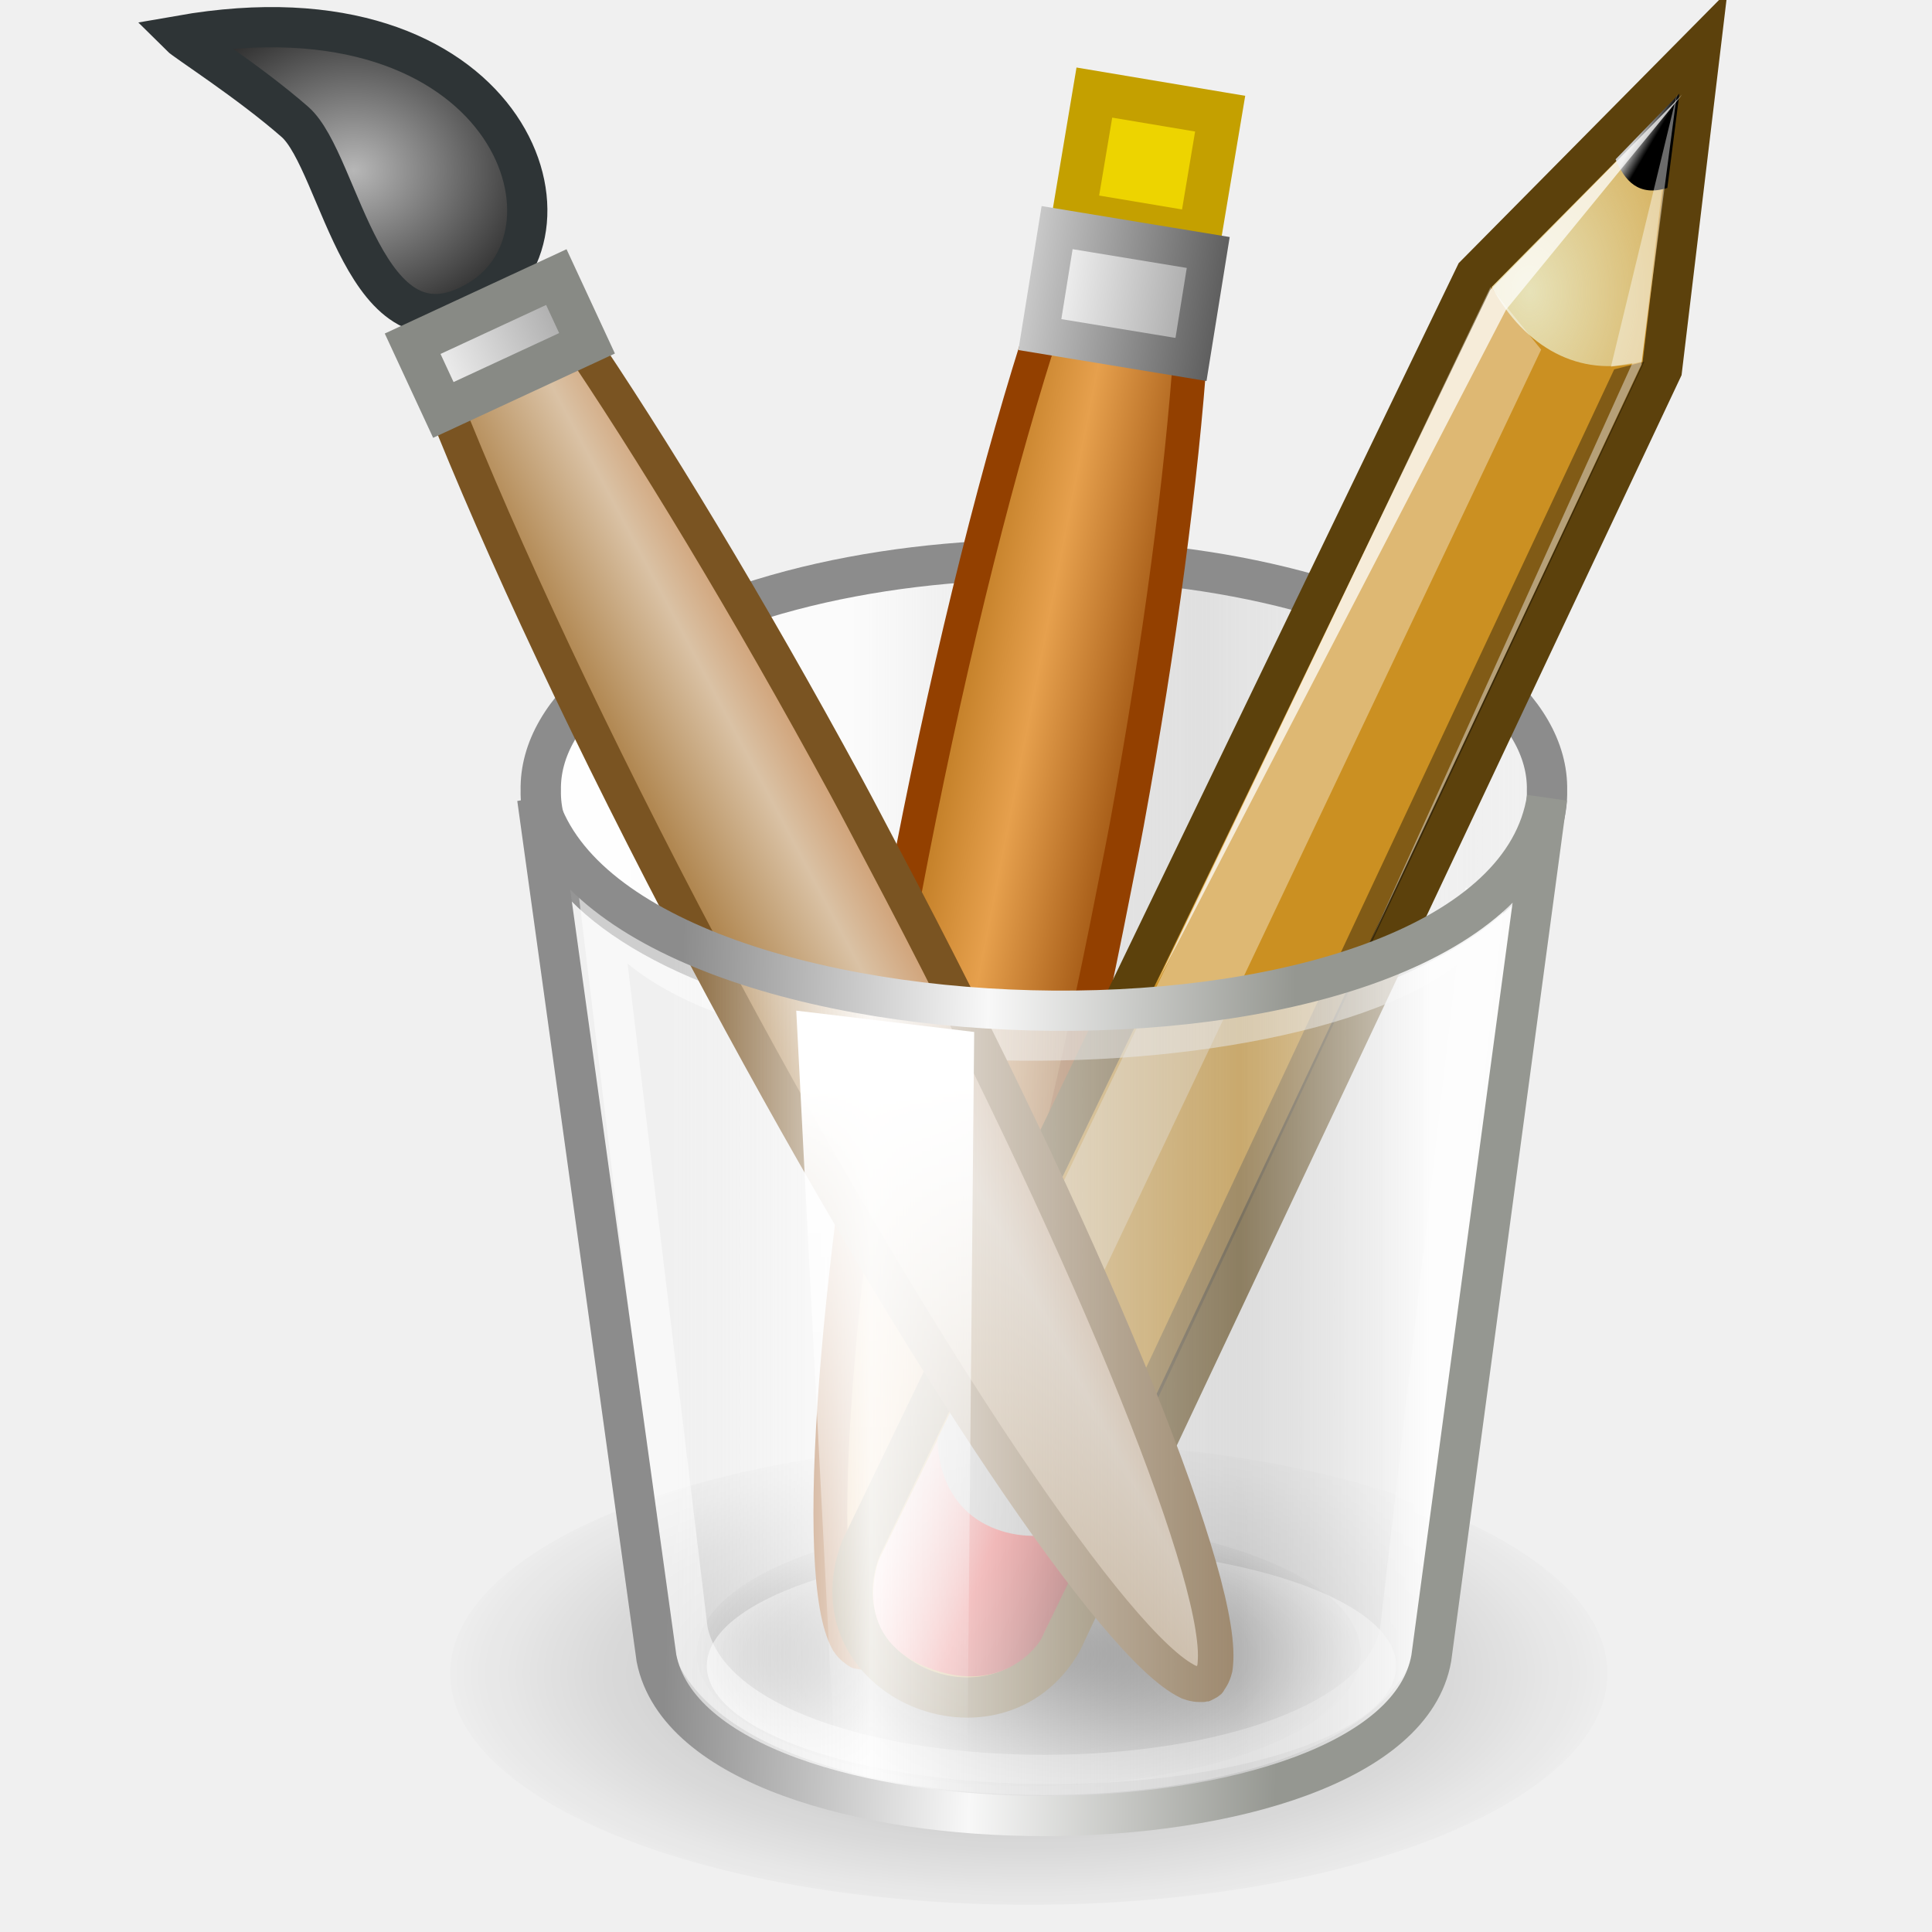
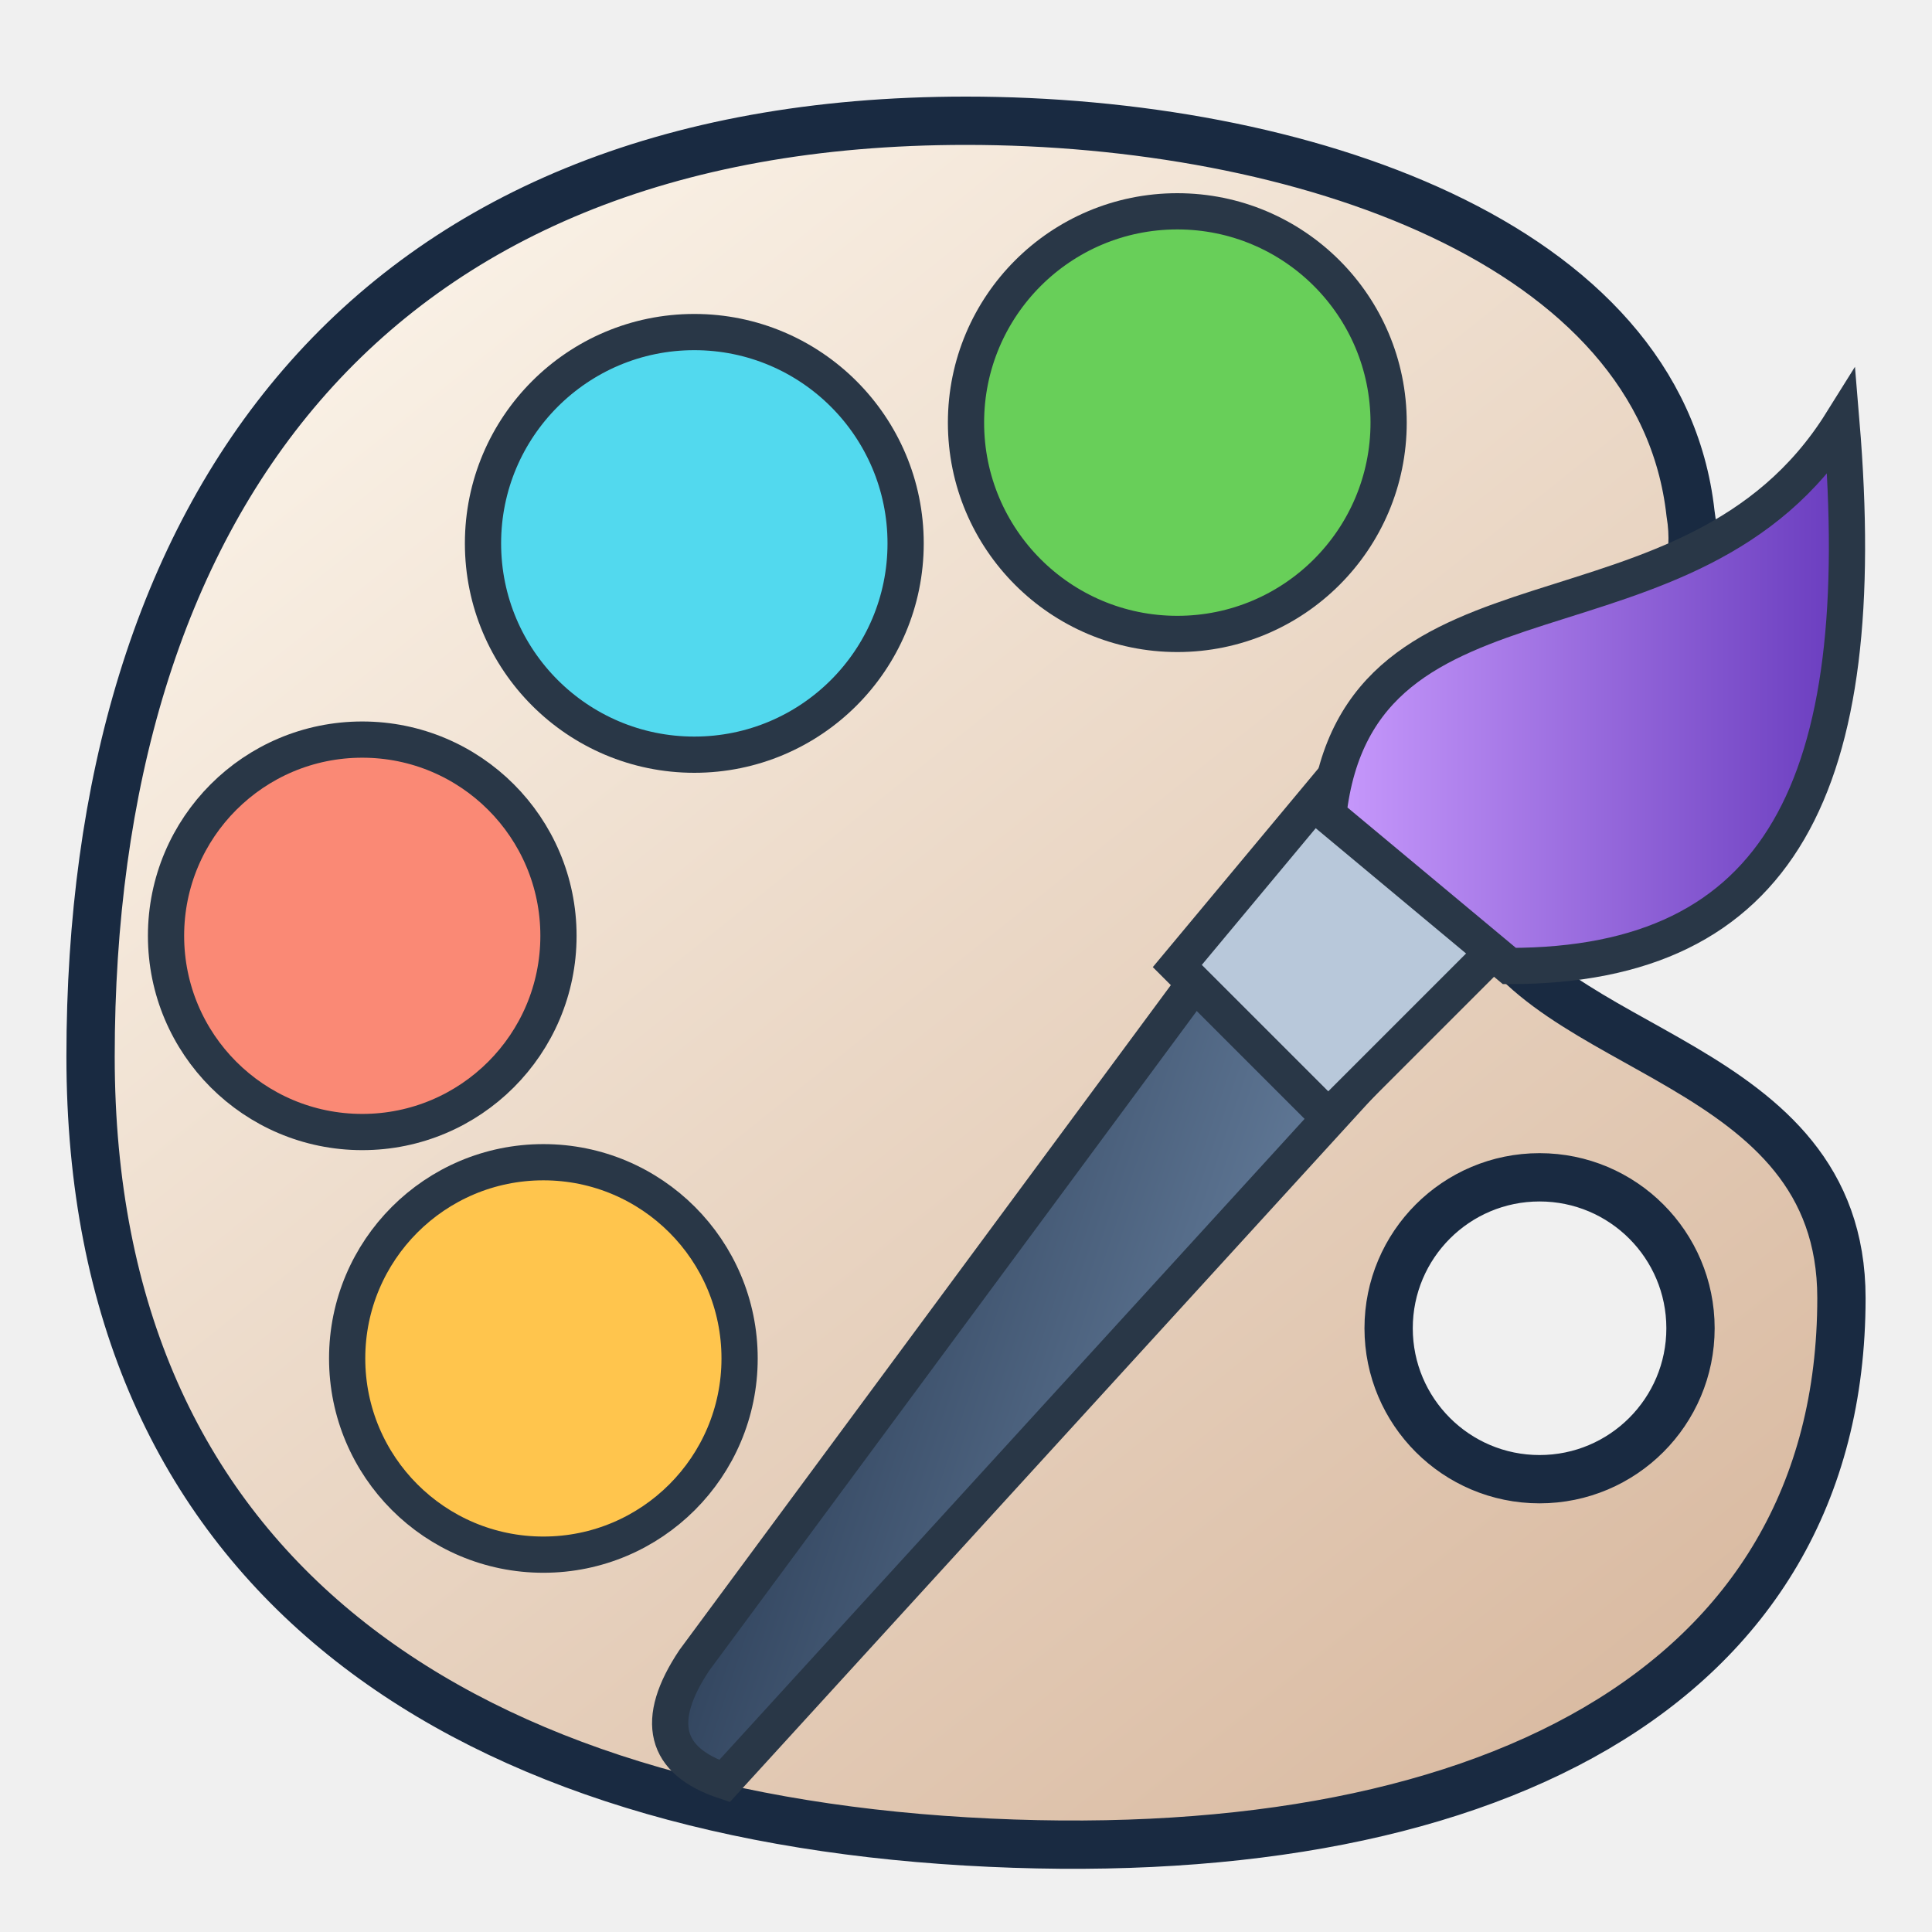
- <svg xmlns="http://www.w3.org/2000/svg" xmlns:xlink="http://www.w3.org/1999/xlink" width="48px" height="48px" id="svg4164">
-   <defs id="defs4166">
-     <linearGradient id="linearGradient5241">
-       <stop id="stop5243" offset="0" style="stop-color:#c8c8c8;stop-opacity:1;" />
-       <stop id="stop5245" offset="1" style="stop-color:#5f5f5f;stop-opacity:1;" />
+ <svg xmlns="http://www.w3.org/2000/svg" width="48px" height="48px" viewBox="0 0 64 64">
+   <defs>
+     <linearGradient id="iv" x2=".8" y2="1">
+       <stop stop-color="#fffaf1" />
+       <stop offset="1" stop-color="#d9baa1" />
    </linearGradient>
-     <linearGradient id="linearGradient5219">
-       <stop id="stop5221" offset="0" style="stop-color:#ffffff;stop-opacity:1;" />
-       <stop id="stop5223" offset="1" style="stop-color:#9d9d9d;stop-opacity:1;" />
+     <linearGradient id="handle" x2="1" y2=".4">
+       <stop stop-color="#192940" />
+       <stop offset="1" stop-color="#6982a1" />
    </linearGradient>
-     <linearGradient id="linearGradient5205">
-       <stop style="stop-color:#b7b7b7;stop-opacity:1;" offset="0" id="stop5207" />
-       <stop style="stop-color:#2c2c2c;stop-opacity:1;" offset="1" id="stop5209" />
+     <linearGradient id="br">
+       <stop stop-color="#c89afd" />
+       <stop offset="1" stop-color="#693cbe" />
    </linearGradient>
-     <linearGradient id="linearGradient5181">
-       <stop style="stop-color:#a25814;stop-opacity:1;" offset="0" id="stop5183" />
-       <stop id="stop5185" offset="0.518" style="stop-color:#e6a04d;stop-opacity:1;" />
-       <stop style="stop-color:#b7741b;stop-opacity:1;" offset="1" id="stop5187" />
-     </linearGradient>
-     <linearGradient id="linearGradient5036">
-       <stop id="stop5038" offset="0" style="stop-color:#f5f5f5;stop-opacity:0.09;" />
-       <stop style="stop-color:#ffffff;stop-opacity:0.9;" offset="0.263" id="stop5044" />
-       <stop id="stop5088" offset="0.748" style="stop-color:#c7c7c7;stop-opacity:0.46;" />
-       <stop id="stop5040" offset="1" style="stop-color:#ffffff;stop-opacity:0.78;" />
-     </linearGradient>
-     <linearGradient id="linearGradient5048">
-       <stop id="stop5050" offset="0" style="stop-color:#000000;stop-opacity:1;" />
-       <stop id="stop5052" offset="1" style="stop-color:#000000;stop-opacity:0;" />
-     </linearGradient>
-     <linearGradient id="linearGradient5058">
-       <stop id="stop5060" offset="0" style="stop-color:#959791;stop-opacity:1;" />
-       <stop style="stop-color:#f8f8f8;stop-opacity:1;" offset="0.5" id="stop5066" />
-       <stop id="stop5062" offset="1" style="stop-color:#8c8c8c;stop-opacity:1;" />
-     </linearGradient>
-     <linearGradient id="linearGradient5068">
-       <stop id="stop5070" offset="0" style="stop-color:#ffffff;stop-opacity:1;" />
-       <stop style="stop-color:#ffffff;stop-opacity:0.69;" offset="0.329" id="stop5078" />
-       <stop style="stop-color:#c2c2c2;stop-opacity:0.34;" offset="0.658" id="stop5076" />
-       <stop id="stop5072" offset="1" style="stop-color:#ffffff;stop-opacity:0;" />
-     </linearGradient>
-     <linearGradient id="linearGradient2966">
-       <stop id="stop2968" offset="0" style="stop-color:#ffd1d1;stop-opacity:1;" />
-       <stop style="stop-color:#ff1d1d;stop-opacity:1;" offset="0.5" id="stop3006" />
-       <stop id="stop2970" offset="1" style="stop-color:#6f0000;stop-opacity:1;" />
-     </linearGradient>
-     <linearGradient id="linearGradient2974">
-       <stop id="stop2976" offset="0" style="stop-color:#c1c1c1;stop-opacity:1;" />
-       <stop id="stop2978" offset="1" style="stop-color:#acacac;stop-opacity:1;" />
-     </linearGradient>
-     <linearGradient id="linearGradient2984">
-       <stop id="stop2986" offset="0" style="stop-color:#e7e2b8;stop-opacity:1;" />
-       <stop id="stop2988" offset="1" style="stop-color:#e7e2b8;stop-opacity:0;" />
-     </linearGradient>
-     <linearGradient id="linearGradient2994">
-       <stop id="stop2996" offset="0" style="stop-color:#000000;stop-opacity:1;" />
-       <stop id="stop2998" offset="1" style="stop-color:#c9c9c9;stop-opacity:1;" />
-     </linearGradient>
-     <linearGradient id="linearGradient6395">
-       <stop id="stop6397" offset="0" style="stop-color:#ffffff;stop-opacity:1;" />
-       <stop id="stop6399" offset="1" style="stop-color:#ffffff;stop-opacity:0;" />
-     </linearGradient>
-     <linearGradient id="linearGradient9910">
-       <stop id="stop9912" offset="0" style="stop-color:#cf9e72;stop-opacity:1;" />
-       <stop style="stop-color:#dac2a5;stop-opacity:1;" offset="0.316" id="stop9918" />
-       <stop id="stop9914" offset="1" style="stop-color:#a47537;stop-opacity:1;" />
-     </linearGradient>
-     <linearGradient id="linearGradient9920">
-       <stop style="stop-color:#5b90c8;stop-opacity:1;" offset="0" id="stop9922" />
-       <stop id="stop9924" offset="0.316" style="stop-color:#8fb0d1;stop-opacity:1;" />
-       <stop style="stop-color:#34679d;stop-opacity:1;" offset="1" id="stop9926" />
-     </linearGradient>
-     <radialGradient xlink:href="#linearGradient5048" id="radialGradient4587" gradientUnits="userSpaceOnUse" gradientTransform="matrix(1,0,0,0.420168,0,21.88866)" cx="23.25" cy="37.75" fx="23.25" fy="37.75" r="14.875" />
-     <radialGradient xlink:href="#linearGradient5048" id="radialGradient4589" gradientUnits="userSpaceOnUse" gradientTransform="matrix(1,0,0,0.420168,0,21.88866)" cx="23.25" cy="37.75" fx="23.25" fy="37.75" r="14.875" />
-     <linearGradient xlink:href="#linearGradient5068" id="linearGradient4591" gradientUnits="userSpaceOnUse" x1="11.75" y1="14.188" x2="37.625" y2="14.188" />
-     <linearGradient xlink:href="#linearGradient2966" id="linearGradient4593" gradientUnits="userSpaceOnUse" gradientTransform="matrix(5.259571e-3,0.999987,0.999987,-5.259571e-3,42.9955,-2.496241)" x1="48.906" y1="17.376" x2="50.988" y2="22.251" />
-     <linearGradient xlink:href="#linearGradient2974" id="linearGradient4595" gradientUnits="userSpaceOnUse" gradientTransform="matrix(5.259571e-3,0.999987,0.999987,-5.259571e-3,42.99552,-2.496241)" x1="46" y1="19.812" x2="47.688" y2="22.625" />
-     <radialGradient xlink:href="#linearGradient2984" id="radialGradient4597" gradientUnits="userSpaceOnUse" gradientTransform="matrix(1.53767e-2,2.923527,2.029691,-1.067544e-2,20.39098,-69.72665)" cx="29.053" cy="27.641" fx="29.053" fy="27.641" r="3.241" />
-     <linearGradient xlink:href="#linearGradient2994" id="linearGradient4599" gradientUnits="userSpaceOnUse" gradientTransform="matrix(5.259571e-3,0.999987,0.999987,-5.259571e-3,48.6929,-14.14491)" x1="25.719" y1="31.047" x2="25.515" y2="30.703" />
-     <linearGradient xlink:href="#linearGradient6395" id="linearGradient4616" gradientUnits="userSpaceOnUse" x1="20.064" y1="27.14" x2="20.683" y2="44.111" gradientTransform="translate(1.31031,-0.1756055)" />
-     <linearGradient xlink:href="#linearGradient5036" id="linearGradient4621" gradientUnits="userSpaceOnUse" gradientTransform="translate(1.31031,5.449395)" x1="15.375" y1="26.085" x2="34.25" y2="26.085" />
-     <linearGradient xlink:href="#linearGradient5058" id="linearGradient4623" gradientUnits="userSpaceOnUse" gradientTransform="translate(1.31031,5.449395)" x1="30.875" y1="19.46" x2="15.625" y2="19.085" />
-     <linearGradient xlink:href="#linearGradient9910" id="linearGradient4635" gradientUnits="userSpaceOnUse" gradientTransform="matrix(0.4086846,0.7711833,-0.5964296,0.3177383,44.03378,-23.97341)" x1="28.245" y1="60.446" x2="28.245" y2="68.225" />
-     <linearGradient xlink:href="#linearGradient5181" id="linearGradient5179" gradientUnits="userSpaceOnUse" gradientTransform="matrix(-0.1505486,0.7709305,-0.6691088,-0.1286595,73.06641,3.842111)" x1="28.245" y1="60.446" x2="28.245" y2="68.225" spreadMethod="pad" />
-     <radialGradient xlink:href="#linearGradient5205" id="radialGradient5203" cx="8.785" cy="4.239" fx="8.785" fy="4.239" r="4.815" gradientTransform="matrix(1,0,0,0.843955,0,0.6615318)" gradientUnits="userSpaceOnUse" />
-     <linearGradient xlink:href="#linearGradient5219" id="linearGradient5217" x1="26.32" y1="3.104" x2="31.056" y2="3.104" gradientUnits="userSpaceOnUse" gradientTransform="translate(4.3466981e-2,-0.4434378)" />
-     <linearGradient xlink:href="#linearGradient5219" id="linearGradient5231" x1="5.186" y1="12.968" x2="10.163" y2="12.968" gradientUnits="userSpaceOnUse" />
-     <linearGradient xlink:href="#linearGradient5241" id="linearGradient5239" x1="26.364" y1="2.66" x2="31.1" y2="2.66" gradientUnits="userSpaceOnUse" />
  </defs>
-   <g id="layer1">
-     <path style="opacity:0.319;fill:url(#radialGradient4587);fill-opacity:1;fill-rule:evenodd;stroke:none;stroke-width:1;stroke-linecap:butt;stroke-linejoin:miter;marker:none;marker-start:none;marker-mid:none;marker-end:none;stroke-miterlimit:4;stroke-dasharray:none;stroke-dashoffset:0;stroke-opacity:1;visibility:visible;display:inline;overflow:visible" id="path5046" d="M 37.625,37.75 A 14.375,5.75 0 1 1 8.875,37.75 A 14.375,5.75 0 1 1 37.625,37.75 z" transform="translate(2.31031,3.824394)" />
-     <path style="opacity:0.698;fill:#ffffff;fill-opacity:1;fill-rule:evenodd;stroke:none;stroke-width:1;stroke-linecap:butt;stroke-linejoin:miter;marker:none;marker-start:none;marker-mid:none;marker-end:none;stroke-miterlimit:4;stroke-dasharray:none;stroke-dashoffset:0;stroke-opacity:1;visibility:visible;display:inline;overflow:visible" id="path5056" d="M 33.5,36.812 A 8.562,2.938 0 1 1 16.375,36.812 A 8.562,2.938 0 1 1 33.5,36.812 z" transform="translate(1.18531,4.574395)" />
-     <path transform="matrix(0.573913,0,0,0.573913,12.21683,19.40917)" d="M 37.625,37.75 A 14.375,5.75 0 1 1 8.875,37.75 A 14.375,5.75 0 1 1 37.625,37.75 z" id="path6351" style="opacity:0.786;fill:url(#radialGradient4589);fill-opacity:1;fill-rule:evenodd;stroke:none;stroke-width:1;stroke-linecap:butt;stroke-linejoin:miter;marker:none;marker-start:none;marker-mid:none;marker-end:none;stroke-miterlimit:4;stroke-dasharray:none;stroke-dashoffset:0;stroke-opacity:1;visibility:visible;display:inline;overflow:visible" />
-     <path style="fill:url(#linearGradient4591);fill-opacity:1;fill-rule:evenodd;stroke:#8c8c8c;stroke-width:0.997;stroke-linecap:butt;stroke-linejoin:miter;marker:none;marker-start:none;marker-mid:none;marker-end:none;stroke-miterlimit:4;stroke-dasharray:none;stroke-dashoffset:0;stroke-opacity:1;visibility:visible;display:inline;overflow:visible" id="path5030" d="M 37.125,14.188 A 12.438,5.688 0 1 1 12.25,14.188 A 12.438,5.688 0 1 1 37.125,14.188 z" transform="matrix(1.005025,0,0,1,1.123752,5.449395)" />
-     <path style="fill:url(#linearGradient5179);fill-opacity:1.0;fill-rule:evenodd;stroke:#934000;stroke-width:0.841;stroke-linecap:butt;stroke-linejoin:miter;marker:none;marker-start:none;marker-mid:none;marker-end:none;stroke-miterlimit:4;stroke-dasharray:none;stroke-dashoffset:0;stroke-opacity:1;visibility:visible;display:inline;overflow:visible" d="M 27.999,20.463 C 28.828,15.943 29.362,11.813 29.581,8.654 L 25.97,7.959 C 24.859,11.353 23.669,16.033 22.654,21.231 C 20.821,30.614 20.164,38.623 20.969,40.603 C 20.994,40.663 21.029,40.743 21.057,40.791 C 21.078,40.824 21.115,40.865 21.137,40.892 C 21.173,40.933 21.226,40.977 21.266,41.002 C 21.276,41.008 21.298,41.034 21.308,41.039 C 21.319,41.043 21.346,41.045 21.357,41.048 C 21.362,41.049 21.375,41.051 21.381,41.052 C 21.386,41.053 21.399,41.056 21.405,41.057 C 21.416,41.058 21.442,41.066 21.453,41.066 C 21.464,41.066 21.495,41.05 21.506,41.048 C 21.552,41.04 21.618,41.018 21.667,40.993 C 21.697,40.977 21.748,40.953 21.779,40.93 C 21.824,40.895 21.886,40.834 21.932,40.788 C 23.423,39.25 25.829,31.577 27.661,22.194 C 27.775,21.61 27.894,21.035 27.999,20.463 z" id="path5177" />
-     <g id="g6334" transform="translate(-38.93969,-7.675605)">
-       <path id="path2960" d="M 81.189,8.851 L 75.594,14.506 L 60.325,46.15 C 59.092,49.407 63.727,51.32 65.337,48.437 L 80.231,16.856 L 81.189,8.851 z" style="fill:#cb9022;fill-opacity:1;fill-rule:evenodd;stroke:#5c410c;stroke-width:1;stroke-linecap:butt;stroke-linejoin:miter;marker:none;marker-start:none;marker-mid:none;marker-end:none;stroke-miterlimit:4;stroke-dasharray:none;stroke-dashoffset:0;stroke-opacity:1;visibility:visible;display:inline;overflow:visible" />
-       <path style="fill:url(#linearGradient4593);fill-opacity:1;fill-rule:evenodd;stroke:none;stroke-width:1;stroke-linecap:butt;stroke-linejoin:miter;marker:none;marker-start:none;marker-mid:none;marker-end:none;stroke-miterlimit:4;stroke-dasharray:none;stroke-dashoffset:0;stroke-opacity:1;visibility:visible;display:inline;overflow:visible" d="M 63.227,41.398 C 63.227,41.398 63.328,42.835 64.581,43.391 C 65.872,43.964 67.237,43.377 67.237,43.377 L 64.795,48.421 C 64.795,48.421 63.921,49.878 61.955,49.092 C 60.015,48.318 60.784,46.411 60.784,46.411 L 63.227,41.398 z" id="path2964" />
-       <path id="path2962" d="M 63.227,41.398 C 63.227,41.398 63.328,42.835 64.581,43.391 C 65.872,43.964 67.237,43.377 67.237,43.377 L 66.248,45.382 C 66.248,45.382 64.933,46.216 63.561,45.615 C 62.152,44.997 62.237,43.403 62.237,43.403 L 63.227,41.398 z" style="fill:url(#linearGradient4595);fill-opacity:1;fill-rule:evenodd;stroke:none;stroke-width:1;stroke-linecap:butt;stroke-linejoin:miter;marker:none;marker-start:none;marker-mid:none;marker-end:none;stroke-miterlimit:4;stroke-dasharray:none;stroke-dashoffset:0;stroke-opacity:1;visibility:visible;display:inline;overflow:visible" />
-       <path id="path2982" d="M 80.478,10.282 L 76.002,14.806 C 76.822,16.301 78.17,17.076 79.73,16.661 L 80.478,10.282 z" style="fill:url(#radialGradient4597);fill-opacity:1;fill-rule:evenodd;stroke:none;stroke-width:1;stroke-linecap:butt;stroke-linejoin:miter;marker:none;marker-start:none;marker-mid:none;marker-end:none;stroke-miterlimit:4;stroke-dasharray:none;stroke-dashoffset:0;stroke-opacity:1;visibility:visible;display:inline;overflow:visible" />
-       <path id="path2992" d="M 79.079,11.633 L 80.664,10 L 80.364,12.345 C 79.646,12.568 79.3,12.163 79.079,11.633 z" style="fill:url(#linearGradient4599);fill-opacity:1;fill-rule:evenodd;stroke:none;stroke-width:1;stroke-linecap:butt;stroke-linejoin:miter;marker:none;marker-start:none;marker-mid:none;marker-end:none;stroke-miterlimit:4;stroke-dasharray:none;stroke-dashoffset:0;stroke-opacity:1;visibility:visible;display:inline;overflow:visible" />
-       <path id="path3002" d="M 75.971,14.806 L 77.229,16.362 L 64.44,43.316 C 63.582,42.876 63.349,42.08 63.268,41.419 L 75.971,14.806 z" style="fill:#ffffff;fill-opacity:0.364;fill-rule:evenodd;stroke:none;stroke-width:1;stroke-linecap:butt;stroke-linejoin:miter;marker:none;marker-start:none;marker-mid:none;marker-end:none;stroke-miterlimit:4;stroke-dasharray:none;stroke-dashoffset:0;stroke-opacity:1;visibility:visible;display:inline;overflow:visible" />
-       <path id="path3004" d="M 79.793,16.661 L 79.044,16.852 L 66.494,43.621 C 66.494,43.621 67.108,43.507 67.243,43.401 L 79.793,16.661 z" style="fill:#000000;fill-opacity:0.364;fill-rule:evenodd;stroke:none;stroke-width:1;stroke-linecap:butt;stroke-linejoin:miter;marker:none;marker-start:none;marker-mid:none;marker-end:none;stroke-miterlimit:4;stroke-dasharray:none;stroke-dashoffset:0;stroke-opacity:1;visibility:visible;display:inline;overflow:visible" />
-     </g>
-     <path id="path6403" d="M 36.901,22.161 L 34.787,40.494 C 33.944,45.273 18.041,45.326 17.083,40.494 L 14.881,22.223 C 16.989,27.453 35.894,26.678 36.901,22.161 z" style="opacity:0.538;fill:none;fill-opacity:1;fill-rule:evenodd;stroke:#ffffff;stroke-width:1;stroke-linecap:butt;stroke-linejoin:miter;marker:none;marker-start:none;marker-mid:none;marker-end:none;stroke-miterlimit:4;stroke-dasharray:none;stroke-dashoffset:0;stroke-opacity:1;visibility:visible;display:inline;overflow:visible" />
-     <path style="fill:url(#linearGradient4635);fill-opacity:1;fill-rule:evenodd;stroke:#7a5422;stroke-width:0.883;stroke-linecap:butt;stroke-linejoin:miter;marker:none;marker-start:none;marker-mid:none;marker-end:none;stroke-miterlimit:4;stroke-dasharray:none;stroke-dashoffset:0;stroke-opacity:1;visibility:visible;display:inline;overflow:visible" d="M 21.024,19.547 C 18.586,15.06 16.19,11.104 14.212,8.2 L 10.994,9.914 C 12.451,13.597 14.722,18.457 17.478,23.656 C 22.452,33.042 27.388,40.471 29.344,41.685 C 29.404,41.721 29.484,41.769 29.538,41.793 C 29.576,41.809 29.633,41.82 29.668,41.83 C 29.723,41.843 29.793,41.847 29.84,41.843 C 29.852,41.842 29.887,41.851 29.898,41.848 C 29.908,41.845 29.931,41.829 29.941,41.825 C 29.946,41.823 29.957,41.816 29.962,41.814 C 29.967,41.811 29.979,41.805 29.984,41.802 C 29.993,41.796 30.018,41.787 30.027,41.779 C 30.035,41.772 30.047,41.738 30.055,41.729 C 30.084,41.692 30.12,41.631 30.14,41.578 C 30.152,41.544 30.174,41.49 30.182,41.45 C 30.193,41.392 30.198,41.298 30.202,41.228 C 30.293,38.924 26.915,30.665 21.941,21.279 C 21.632,20.695 21.332,20.115 21.024,19.547 z" id="path9898" />
-     <path style="fill:url(#linearGradient4621);fill-opacity:1;fill-rule:evenodd;stroke:url(#linearGradient4623);stroke-width:1;stroke-linecap:butt;stroke-linejoin:miter;marker:none;marker-start:none;marker-mid:none;marker-end:none;stroke-miterlimit:4;stroke-dasharray:none;stroke-dashoffset:0;stroke-opacity:1;visibility:visible;display:inline;overflow:visible" d="M 38.435,19.824 L 35.56,41.199 C 34.644,46.397 17.352,46.453 16.31,41.199 L 13.347,19.832 C 15.188,26.701 37.34,27.043 38.435,19.824 z" id="path5034" />
-     <path style="opacity:0.725;fill:#ffffff;fill-opacity:1;fill-rule:evenodd;stroke:none;stroke-width:1;stroke-linecap:butt;stroke-linejoin:miter;marker:none;marker-start:none;marker-mid:none;marker-end:none;stroke-miterlimit:4;stroke-dasharray:none;stroke-dashoffset:0;stroke-opacity:1;visibility:visible;display:inline;overflow:visible" d="M 41.792,2.349 L 37.019,7.21 L 28.711,24.49 L 37.417,7.696 L 41.792,2.349 z" id="path6355" />
-     <path style="opacity:0.418;fill:#ffffff;fill-opacity:1;fill-rule:evenodd;stroke:none;stroke-width:1;stroke-linecap:butt;stroke-linejoin:miter;marker:none;marker-start:none;marker-mid:none;marker-end:none;stroke-miterlimit:4;stroke-dasharray:none;stroke-dashoffset:0;stroke-opacity:1;visibility:visible;display:inline;overflow:visible" d="M 41.66,2.349 L 40.776,9.066 L 34.014,23.473 L 40.555,9.022 L 40.024,9.11 L 41.66,2.349 z" id="path6357" />
-     <path style="fill:url(#linearGradient4616);fill-opacity:1;fill-rule:evenodd;stroke:none;stroke-width:1;stroke-linecap:butt;stroke-linejoin:miter;marker:none;marker-start:none;marker-mid:none;marker-end:none;stroke-miterlimit:4;stroke-dasharray:none;stroke-dashoffset:0;stroke-opacity:1;visibility:visible;display:inline;overflow:visible" d="M 19.783,25.109 L 20.756,44.024 L 24.026,44.554 L 24.203,25.639 L 19.783,25.109 z" id="path6393" />
-     <path style="fill:url(#radialGradient5203);fill-rule:evenodd;stroke:#2e3436;stroke-width:1px;stroke-linecap:butt;stroke-linejoin:miter;stroke-opacity:1;fill-opacity:1.0" d="M 4.47,0.885 C 12.613,-0.544 14.755,5.742 11.898,7.456 C 9.041,9.171 8.47,4.028 7.327,3.028 C 6.184,2.028 4.613,1.028 4.47,0.885 z" id="path4658" />
-     <rect style="fill:#edd400;fill-opacity:1;stroke:#c4a000;stroke-width:1.081;stroke-opacity:1" id="rect5189" width="3.169" height="3.044" x="27.195" y="-2.229" transform="matrix(0.9862258,0.1654047,-0.1654047,0.9862258,0,0)" />
-     <rect style="fill:url(#linearGradient5217);fill-opacity:1;stroke:url(#linearGradient5239);stroke-width:0.931;stroke-opacity:1" id="rect5191" width="3.805" height="2.692" x="26.829" y="1.314" transform="matrix(0.9867211,0.1624237,-0.1591631,0.9872523,0,0)" />
-     <rect style="fill:url(#linearGradient5231);fill-opacity:1.0;stroke:#888a85;stroke-width:1.043;stroke-opacity:1" id="rect5193" width="3.935" height="1.813" x="5.707" y="12.061" transform="matrix(0.9071697,-0.420765,0.420765,0.9071697,0,0)" />
+   <path fill="url(#iv)" stroke="#192a41" stroke-width="1.6" fill-rule="evenodd" d="M32 4C12 4 3 17 3 35c0 17 12 25 29 26 17 1 29-5 29-18 0-8-10-8-12-13-2-5 8-7 7-13C55 8 43 4 32 4ZM46 44a5 5 0 1 0 10 0 5 5 0 1 0-10 0Z" />
+   <g stroke="#293747" stroke-width="1.2">
+     <circle cx="12" cy="31" r="6.5" fill="#fa8975" />
+     <circle cx="18" cy="45" r="6.5" fill="#ffc54d" />
+     <circle cx="23" cy="18" r="7" fill="#52d9ee" />
+     <circle cx="39" cy="14" r="7" fill="#68cf59" />
+     <path d="M23 55q-2 3 1 4l21-23-5-4z" fill="url(#handle)" />
+     <path d="m39 32 5-6 6 5-6 6z" fill="#b8c8da" />
+     <path d="M44 27c1-9 12-5 17-13 1 12-2 18-11 18z" fill="url(#br)" />
  </g>
</svg>
